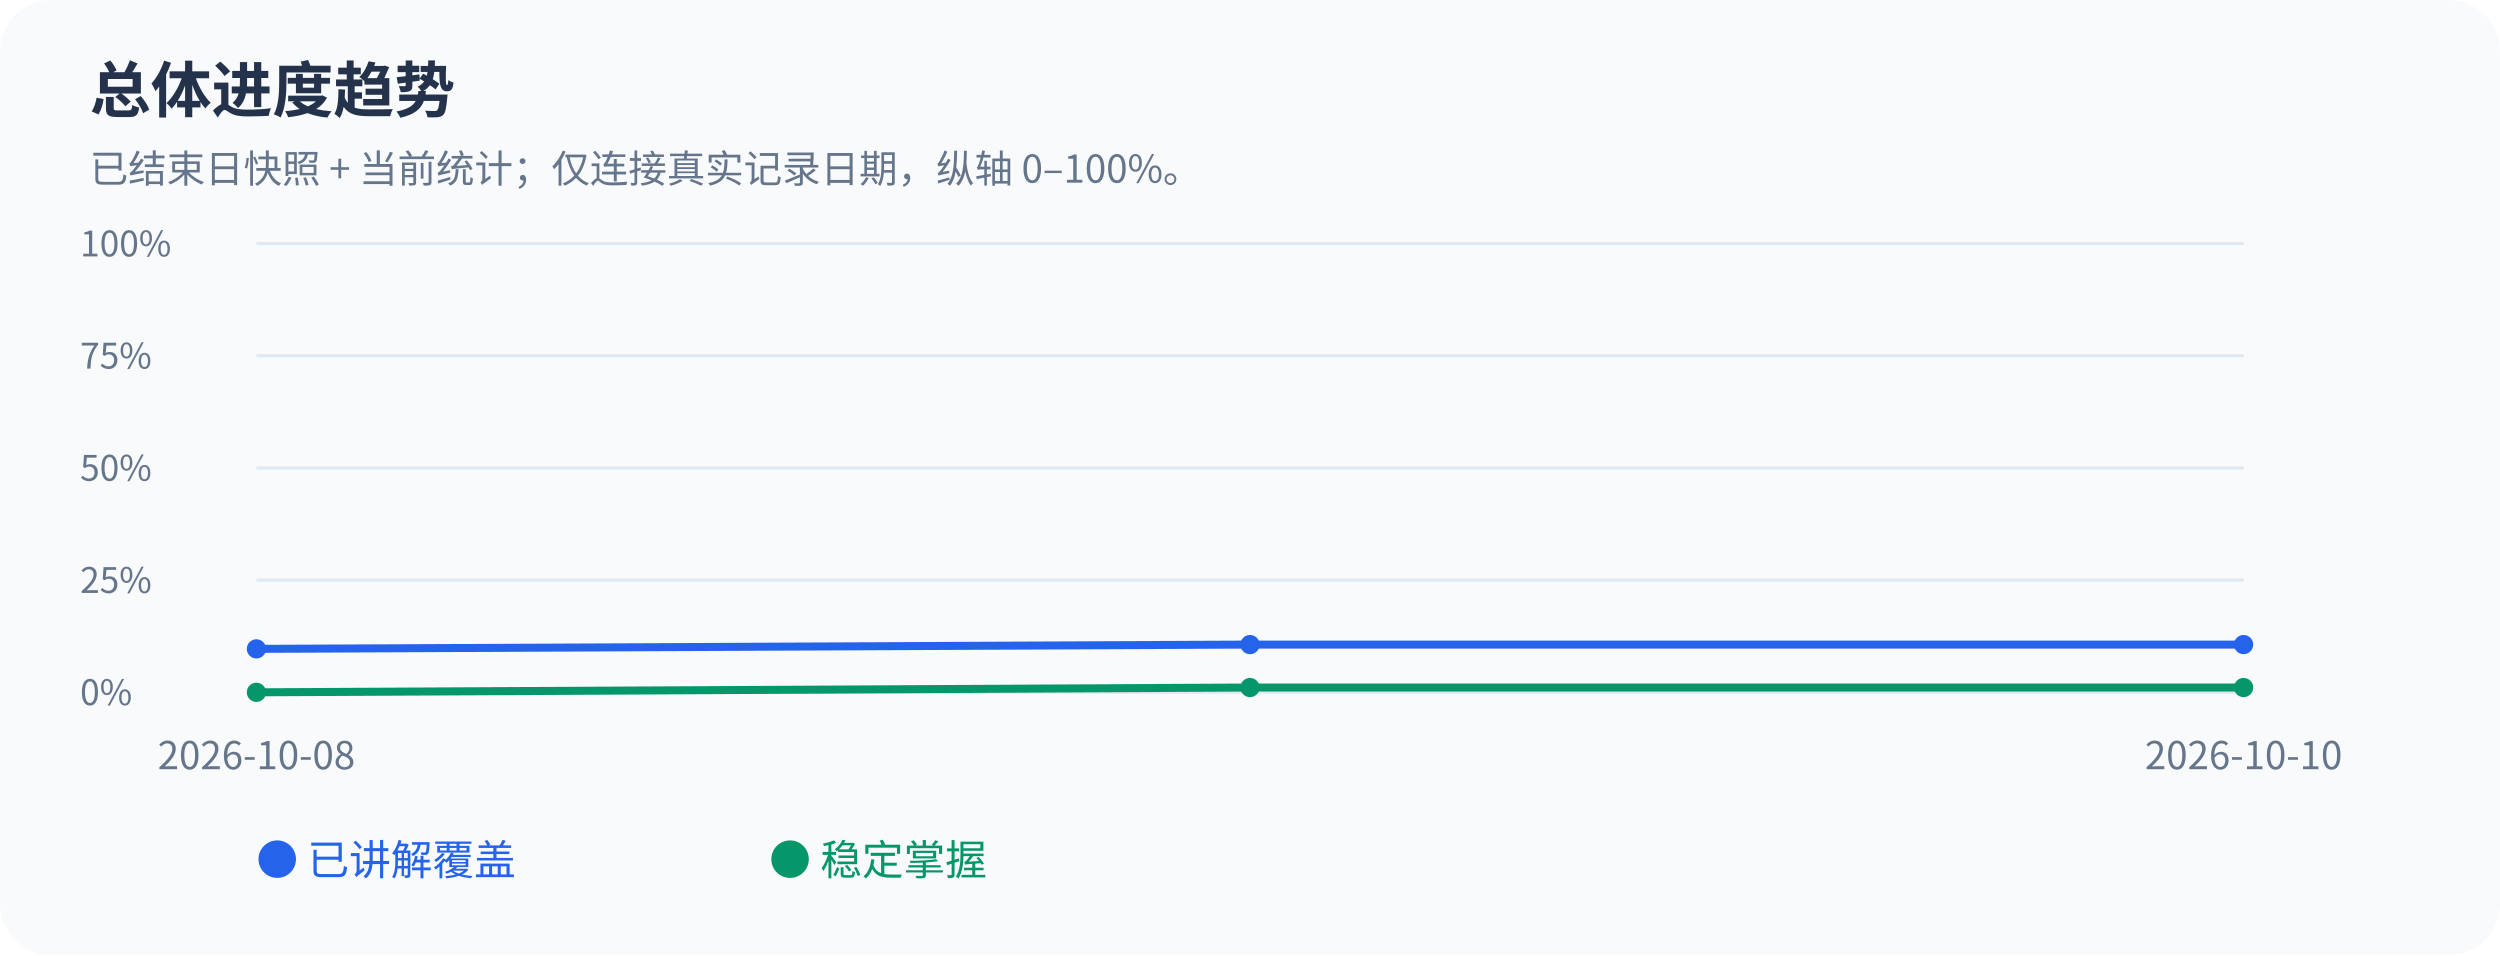
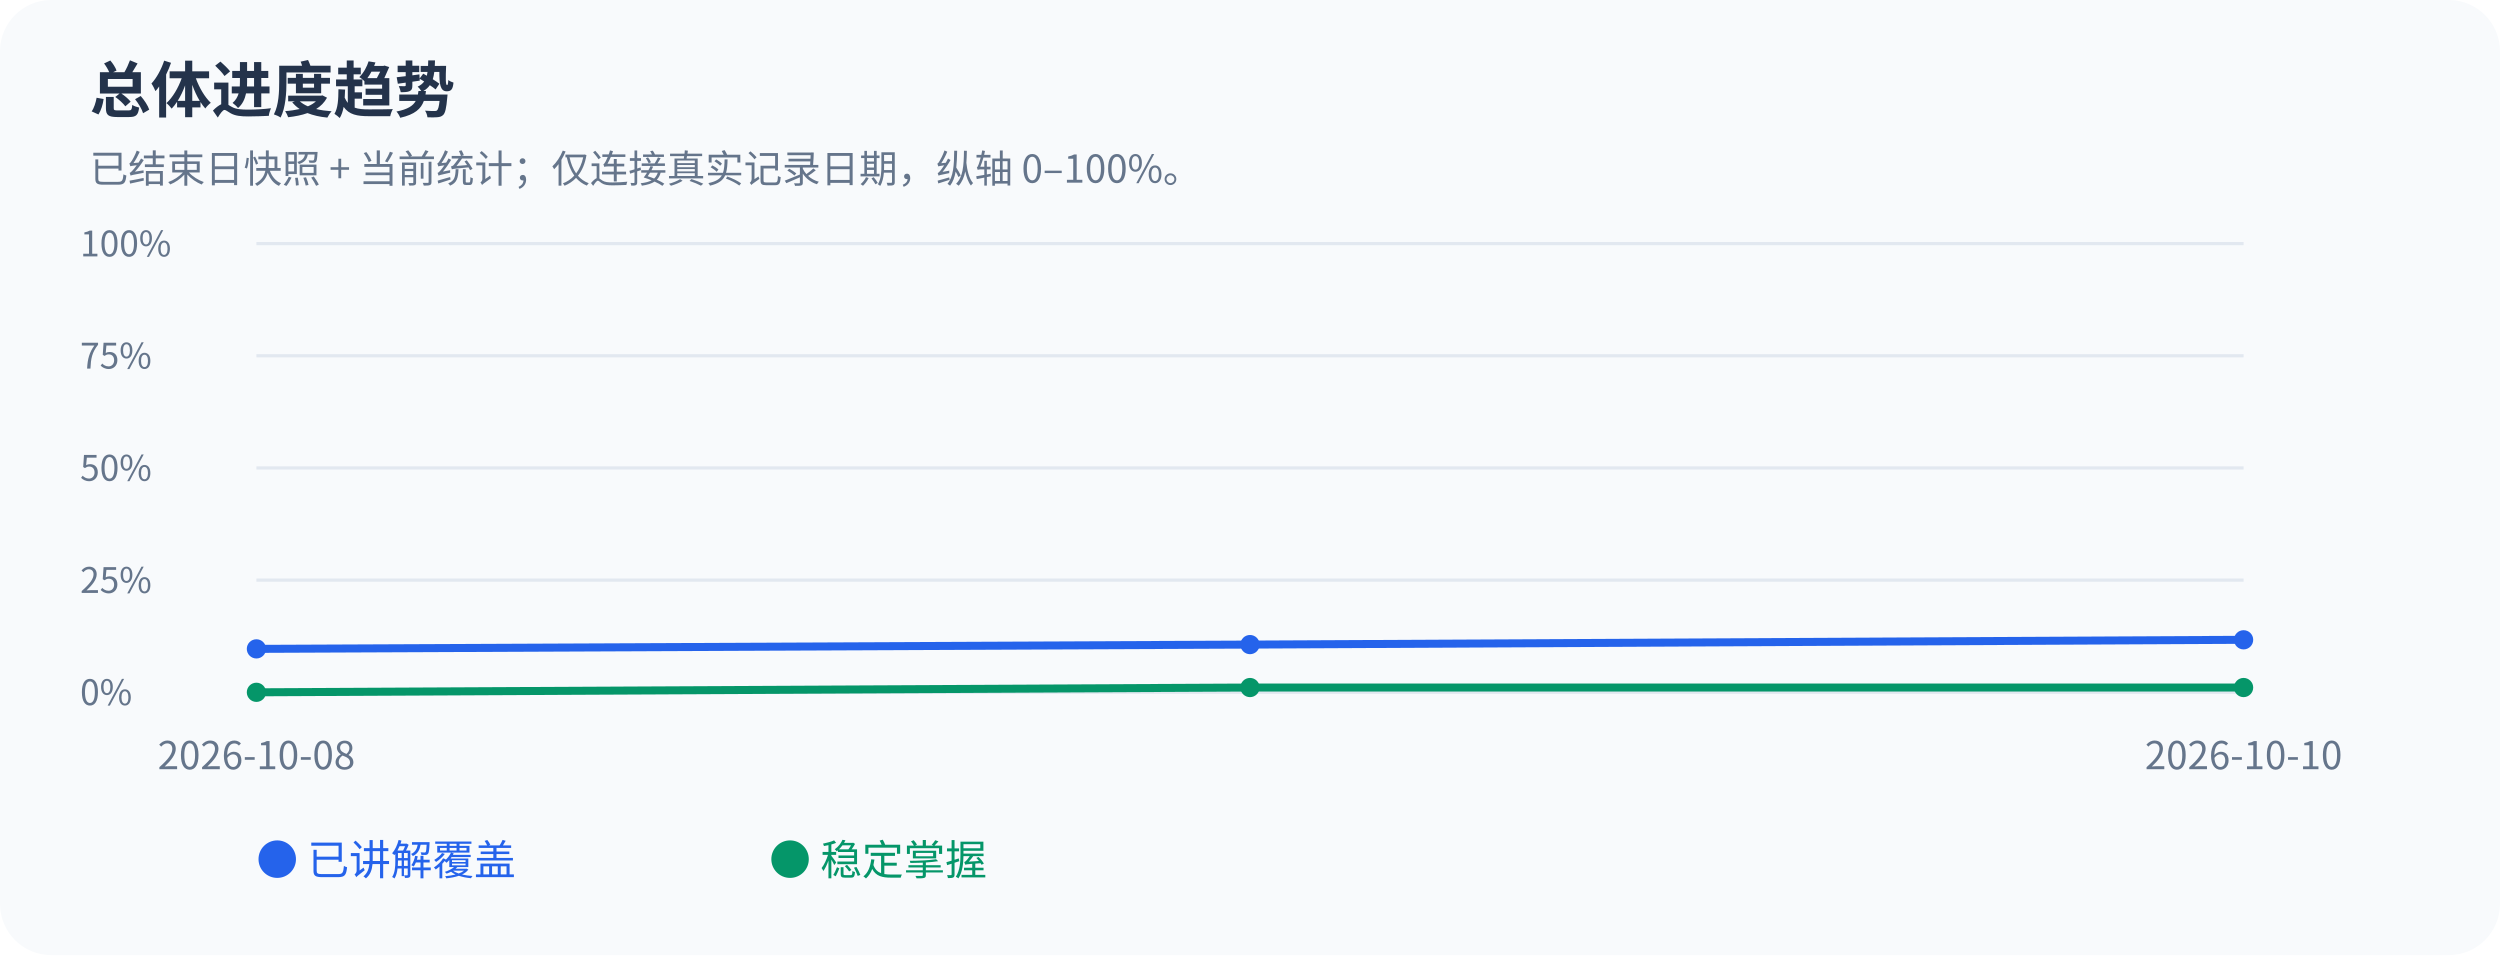
<svg xmlns="http://www.w3.org/2000/svg" width="780" height="298" viewBox="0 0 780 298" role="img" aria-labelledby="title desc">
  <style>text{font-family:system-ui,"Noto Sans CJK SC","Microsoft YaHei",sans-serif;fill:#24334b}.muted{fill:#65758b}.blue{fill:#2563eb}.green{fill:#059669}</style>
  <rect width="100%" height="100%" rx="16" fill="#f8fafc" />
  <text x="28" y="35" font-size="19" font-weight="700">总体进度趋势</text>
  <text x="28" y="57" class="muted" font-size="12">已结束日快照 + 当前统计；仅连接真实记录日期，纵轴 0–100%。</text>
  <line x1="80" y1="216" x2="700" y2="216" stroke="#e2e8f0" />
  <text x="25" y="220" font-size="11" class="muted">0%</text>
  <line x1="80" y1="181.0" x2="700" y2="181.0" stroke="#e2e8f0" />
  <text x="25" y="185.0" font-size="11" class="muted">25%</text>
  <line x1="80" y1="146.0" x2="700" y2="146.0" stroke="#e2e8f0" />
  <text x="25" y="150.0" font-size="11" class="muted">50%</text>
  <line x1="80" y1="111.0" x2="700" y2="111.0" stroke="#e2e8f0" />
  <text x="25" y="115.0" font-size="11" class="muted">75%</text>
  <line x1="80" y1="76" x2="700" y2="76" stroke="#e2e8f0" />
  <text x="25" y="80" font-size="11" class="muted">100%</text>
  <circle cx="80.00" cy="202.45" r="3" fill="#2563eb" />
  <circle cx="390.00" cy="201.11" r="3" fill="#2563eb" />
-   <circle cx="700.00" cy="201.11" r="3" fill="#2563eb" />
-   <polyline points="80.00,202.45 390.00,201.11 700.00,201.11" fill="none" stroke="#2563eb" stroke-width="2.5" />
+   <circle cx="700.00" cy="199.62" r="3" fill="#2563eb" />
+   <polyline points="80.00,202.45 390.00,201.11 700.00,199.62" fill="none" stroke="#2563eb" stroke-width="2.5" />
  <circle cx="80.00" cy="216.00" r="3" fill="#059669" />
  <circle cx="390.00" cy="214.51" r="3" fill="#059669" />
  <circle cx="700.00" cy="214.51" r="3" fill="#059669" />
  <polyline points="80.00,216.00 390.00,214.51 700.00,214.51" fill="none" stroke="#059669" stroke-width="2.5" />
  <text x="80.00" y="240" text-anchor="middle" font-size="12" class="muted">2026-10-08</text>
  <text x="700.00" y="240" text-anchor="middle" font-size="12" class="muted">2026-10-10</text>
  <text x="80" y="273" font-size="13" class="blue">● 已讲解覆盖</text>
  <text x="240" y="273" font-size="13" class="green">● 稳定掌握</text>
</svg>
